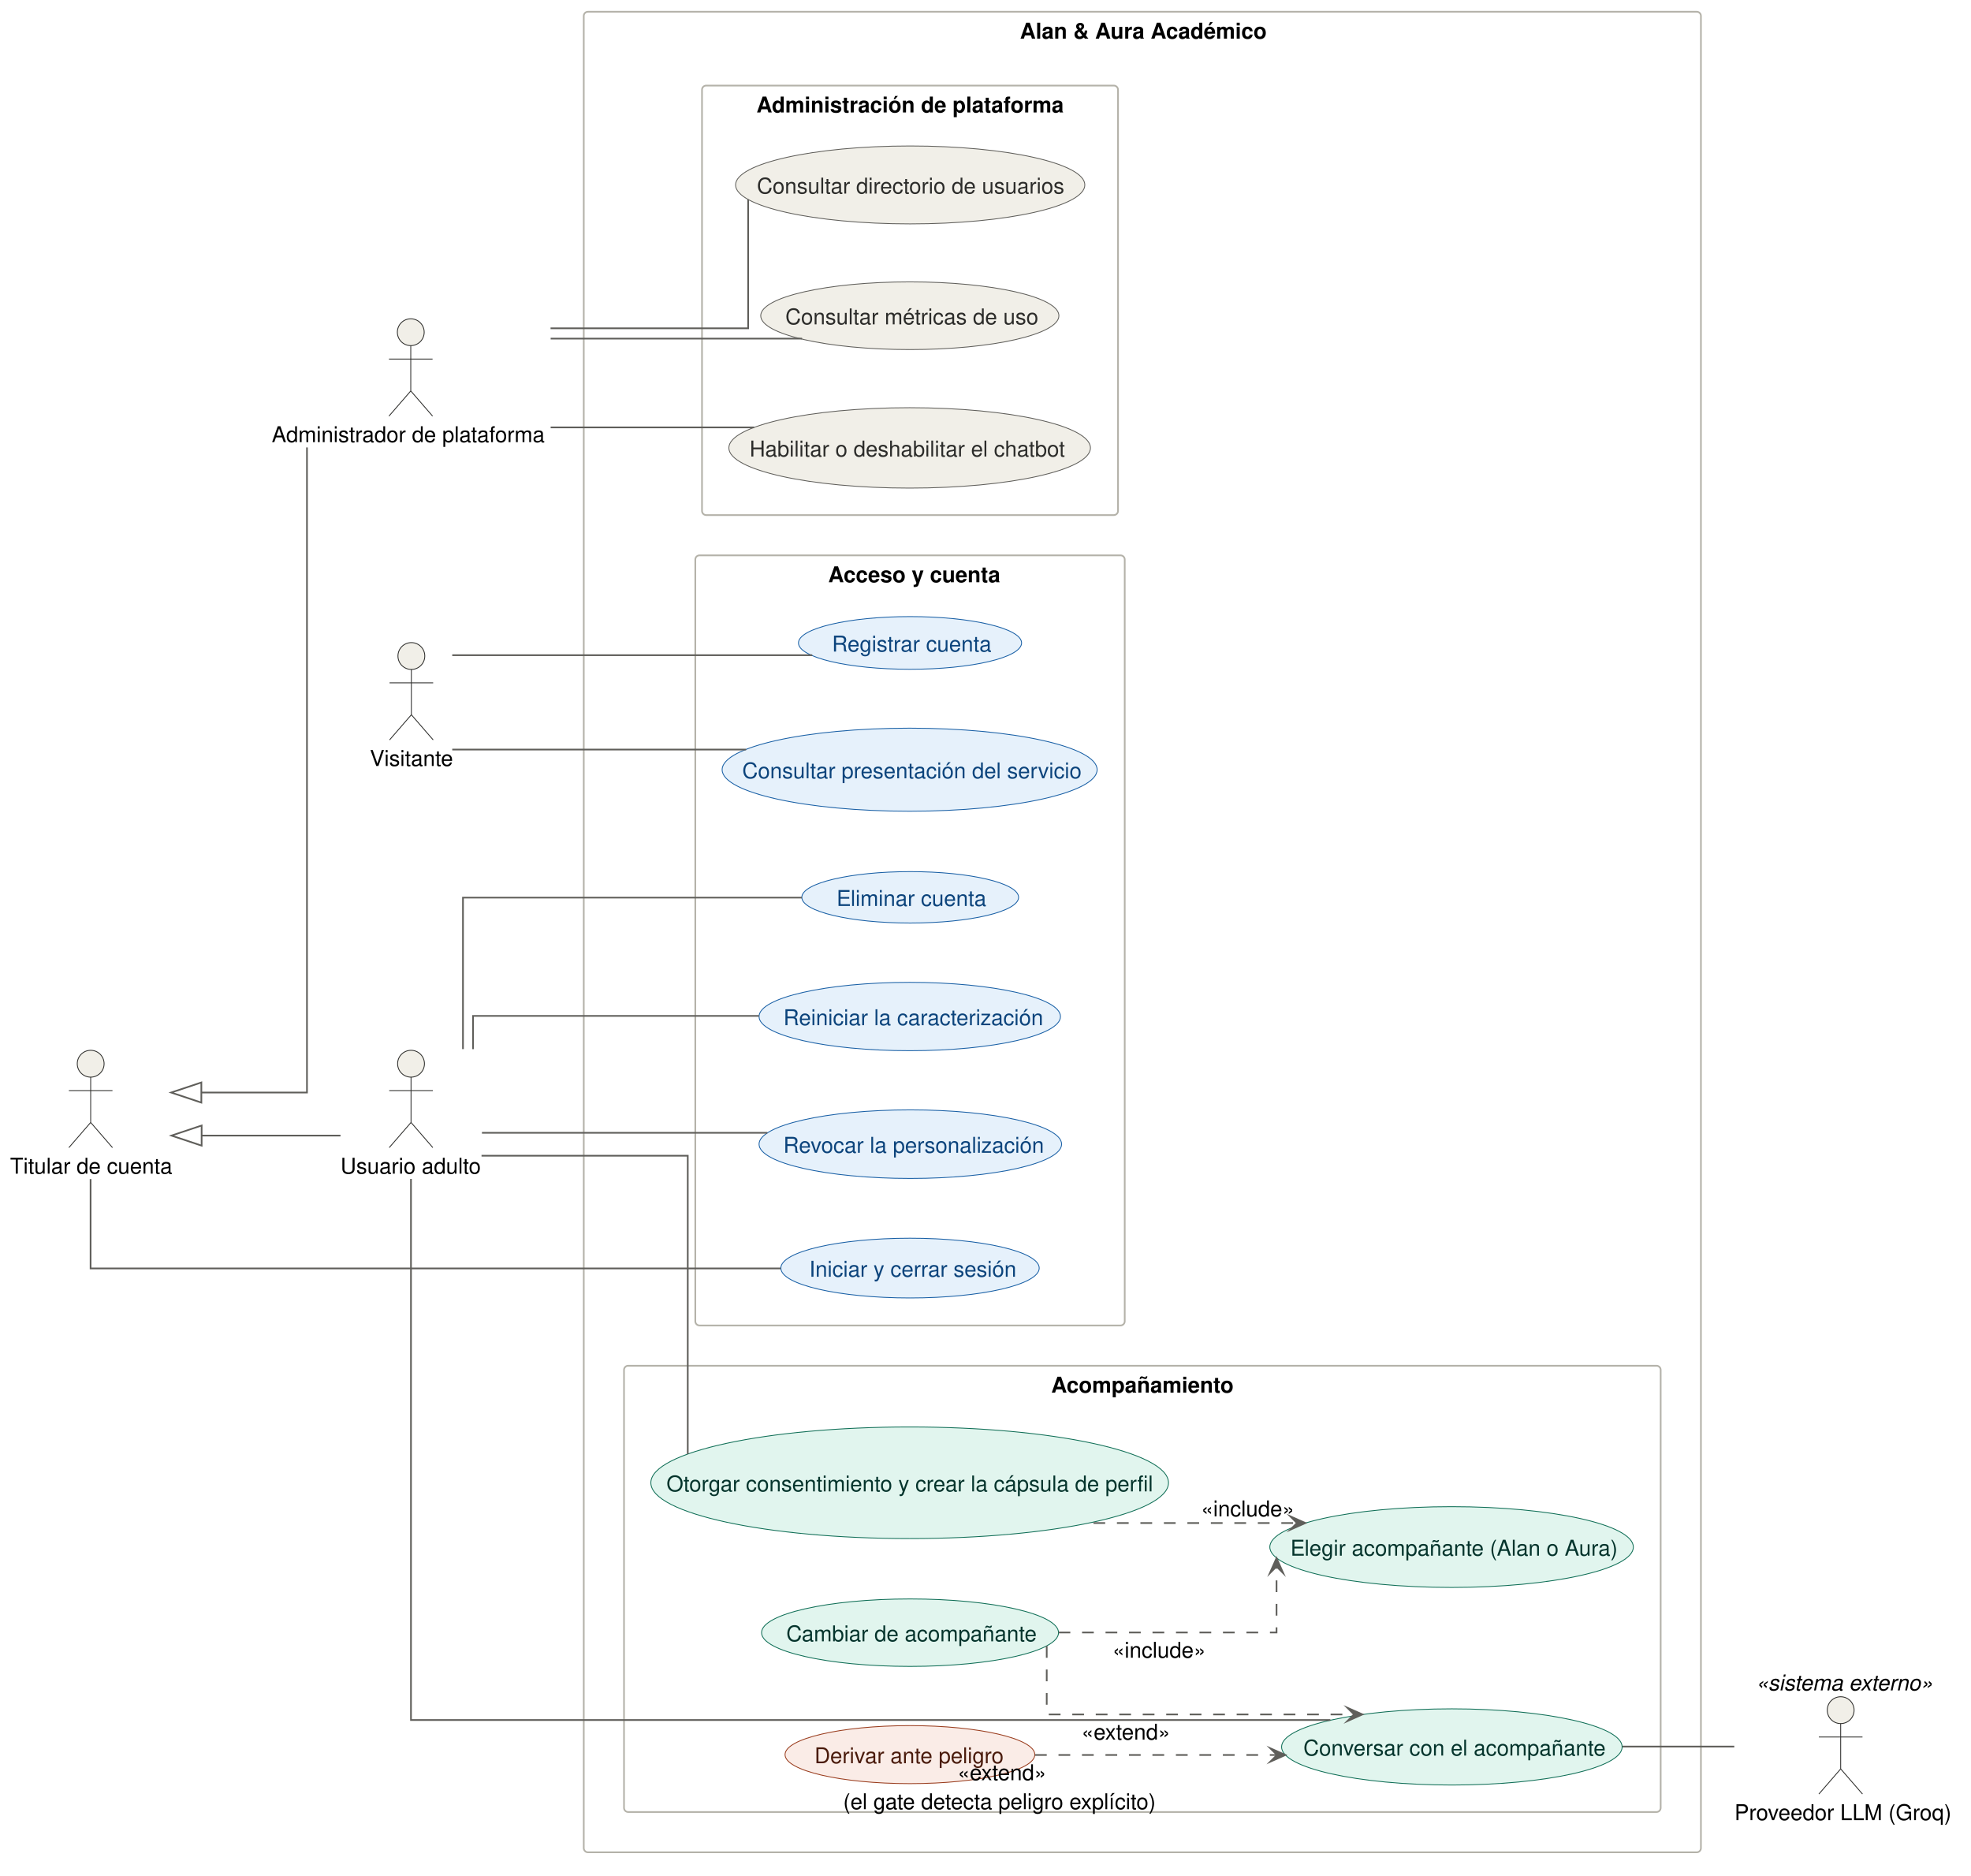
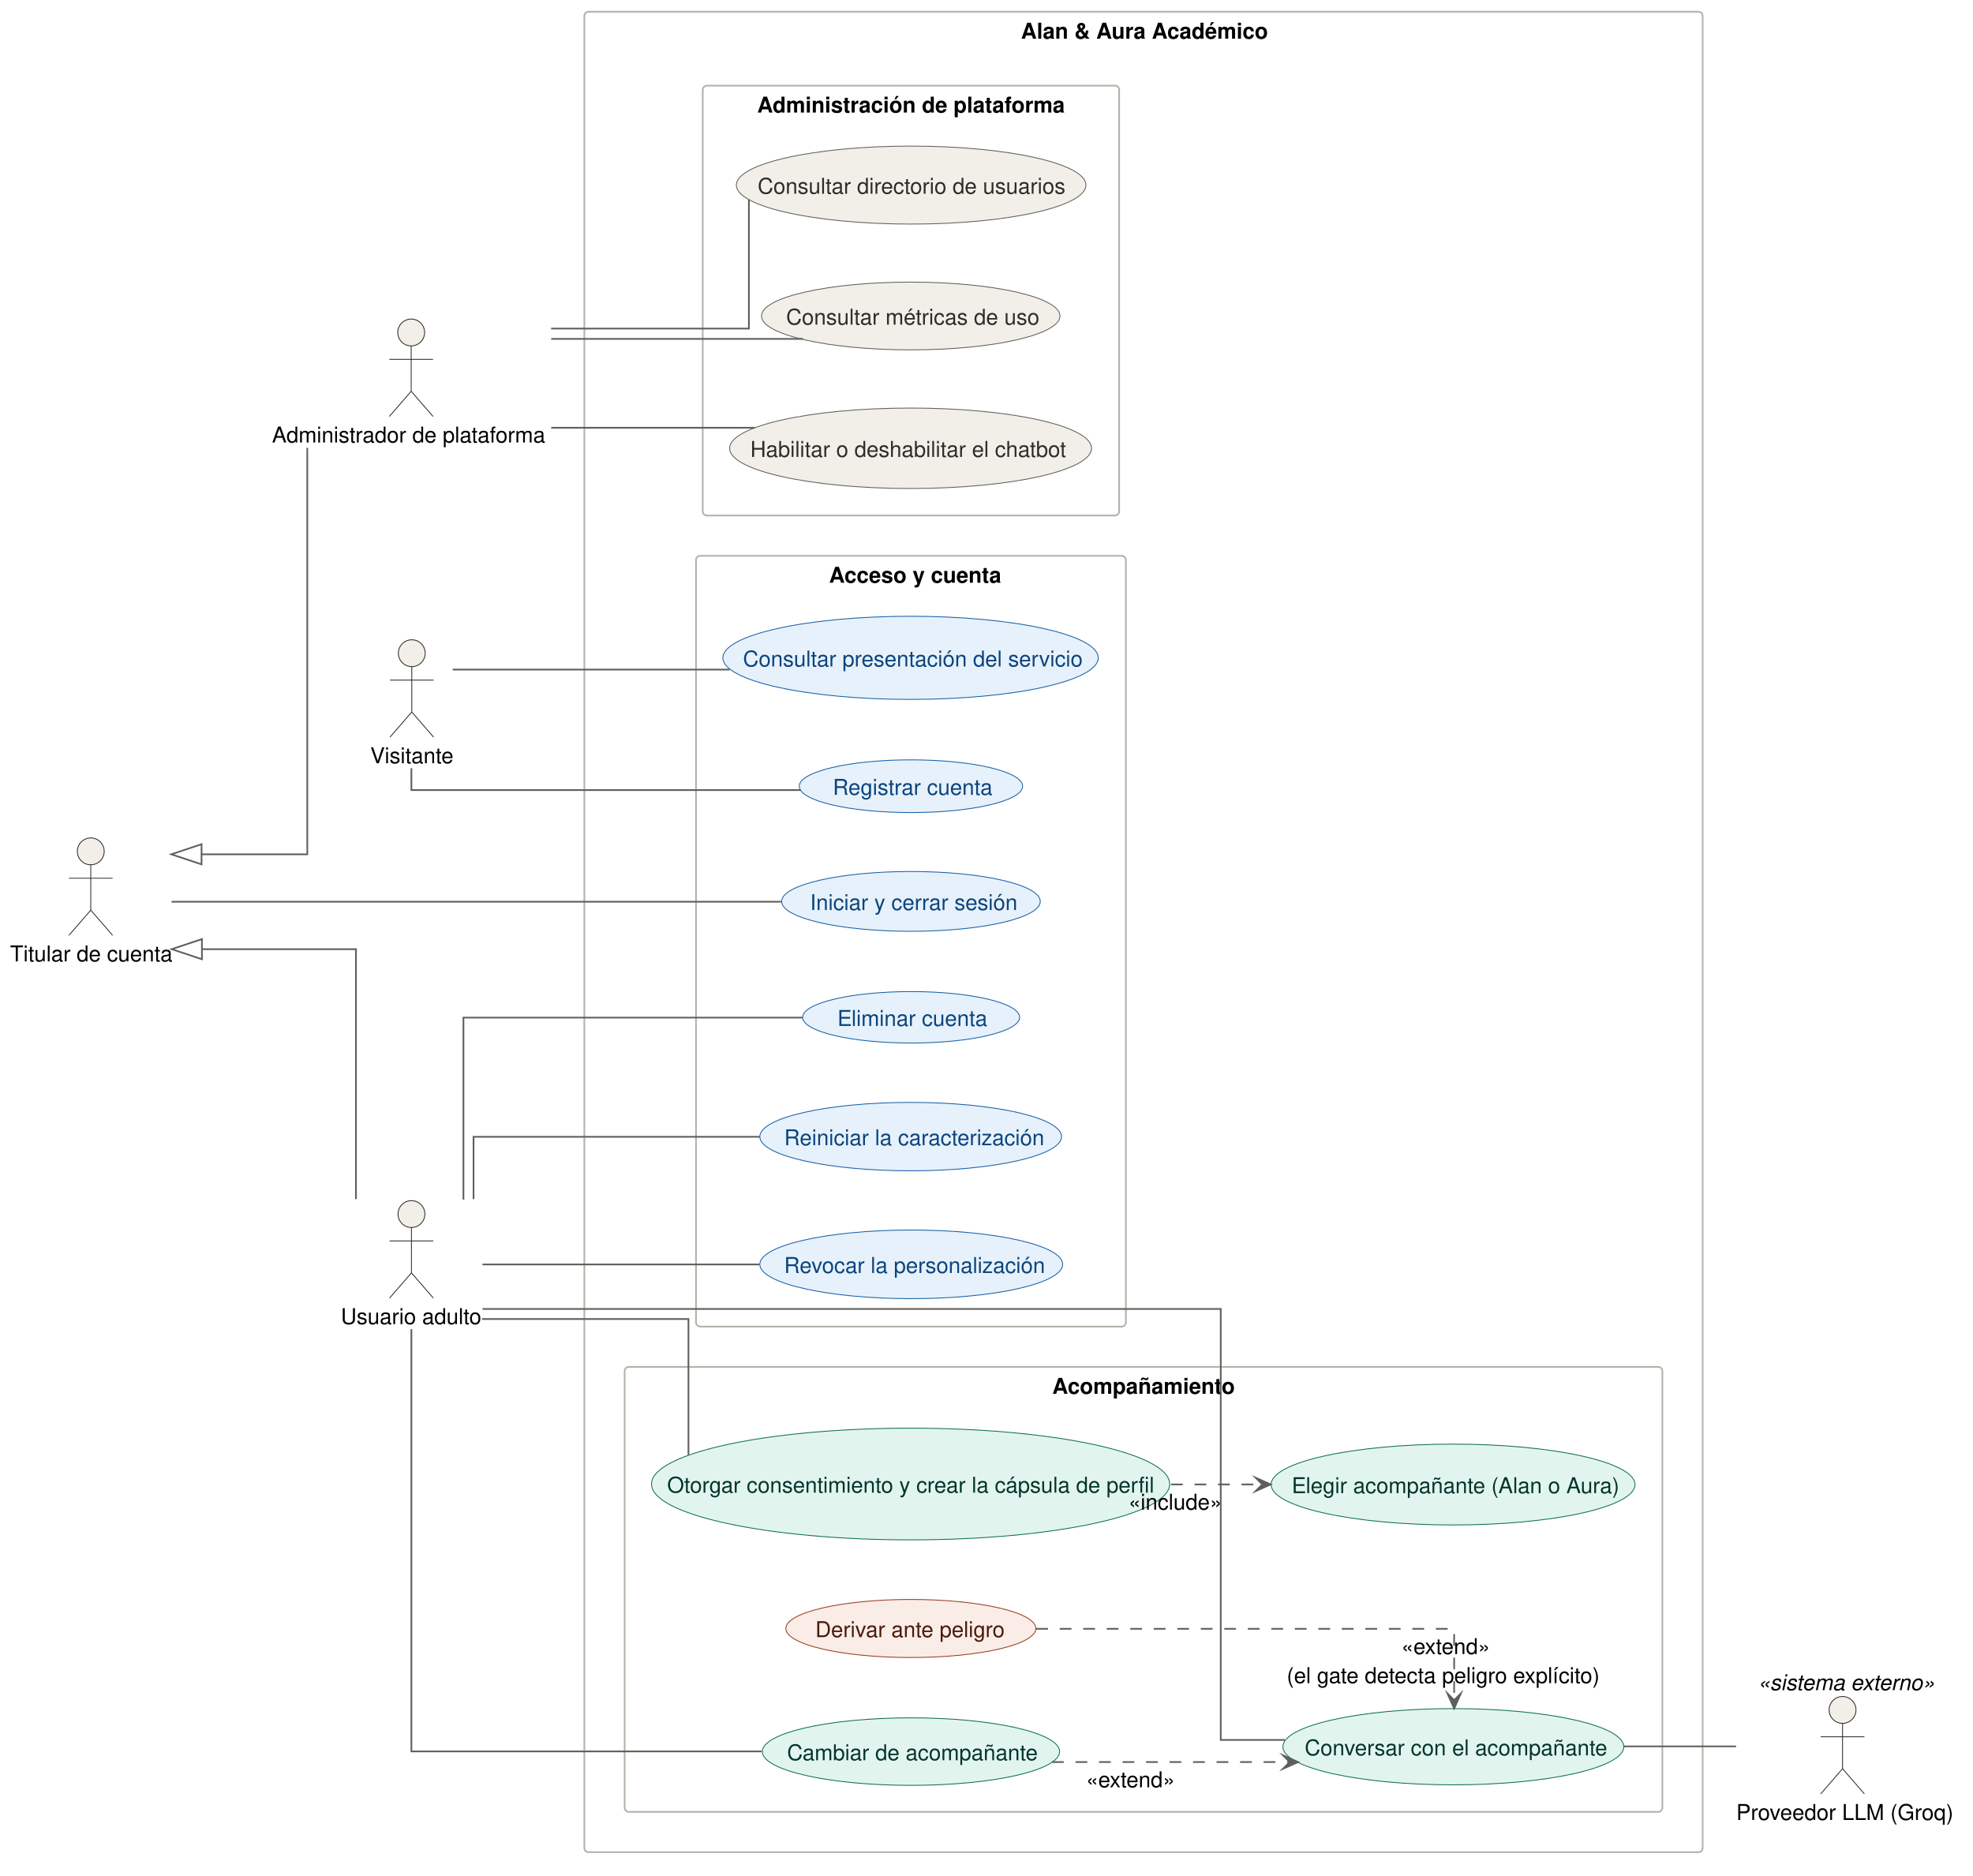
- <svg xmlns="http://www.w3.org/2000/svg" contentStyleType="text/css" data-diagram-type="DESCRIPTION" height="1118px" preserveAspectRatio="none" style="width:1175px;height:1118px;background:#FFFFFF;" version="1.1" viewBox="0 0 1175 1118" width="1175px" zoomAndPan="magnify">
+ <svg xmlns="http://www.w3.org/2000/svg" contentStyleType="text/css" data-diagram-type="DESCRIPTION" height="1117px" preserveAspectRatio="none" style="width:1175px;height:1117px;background:#FFFFFF;" version="1.1" viewBox="0 0 1175 1117" width="1175px" zoomAndPan="magnify">
  <defs />
  <g>
    <g class="cluster" data-qualified-name="Alan . Aura Acad.mico" data-source-line="24" id="ent0008">
-       <rect fill="none" height="1097" rx="2.5" ry="2.5" style="stroke:#B4B2A9;stroke-width:1;" width="666" x="348" y="7" />
+       <rect fill="none" height="1096" rx="2.5" ry="2.5" style="stroke:#B4B2A9;stroke-width:1;" width="666" x="348" y="7" />
      <text fill="#000000" font-family="Segoe UI, Helvetica, Arial, sans-serif" font-size="13" font-weight="700" lengthAdjust="spacing" textLength="145.92" x="608.04" y="23.028">Alan &amp; Aura Académico</text>
    </g>
    <g class="cluster" data-qualified-name="Alan . Aura Acad.mico.Acceso y cuenta" data-source-line="25" id="ent0009">
      <rect fill="none" height="459" rx="2.5" ry="2.5" style="stroke:#B4B2A9;stroke-width:1;" width="256" x="414.5" y="331" />
      <text fill="#000000" font-family="Segoe UI, Helvetica, Arial, sans-serif" font-size="13" font-weight="700" lengthAdjust="spacing" textLength="97.544" x="493.728" y="347.028">Acceso y cuenta</text>
    </g>
    <g class="cluster" data-qualified-name="Alan . Aura Acad.mico.Acompa.amiento" data-source-line="33" id="ent0016">
-       <rect fill="none" height="266" rx="2.5" ry="2.5" style="stroke:#B4B2A9;stroke-width:1;" width="618" x="372" y="814" />
+       <rect fill="none" height="265" rx="2.5" ry="2.5" style="stroke:#B4B2A9;stroke-width:1;" width="618" x="372" y="814" />
      <text fill="#000000" font-family="Segoe UI, Helvetica, Arial, sans-serif" font-size="13" font-weight="700" lengthAdjust="spacing" textLength="108.659" x="626.67" y="830.028">Acompañamiento</text>
    </g>
    <g class="cluster" data-qualified-name="Alan . Aura Acad.mico.Administraci.n de plataforma" data-source-line="40" id="ent0022">
      <rect fill="none" height="256" rx="2.5" ry="2.5" style="stroke:#B4B2A9;stroke-width:1;" width="248" x="418.5" y="51" />
      <text fill="#000000" font-family="Segoe UI, Helvetica, Arial, sans-serif" font-size="13" font-weight="700" lengthAdjust="spacing" textLength="183.105" x="450.948" y="67.028">Administración de plataforma</text>
    </g>
    <g class="entity" data-qualified-name="Alan . Aura Acad.mico.Acceso y cuenta.CU_Pres" data-source-line="26" id="ent0010">
-       <ellipse cx="542.272" cy="458.754" fill="#E6F1FB" rx="111.772" ry="24.754" style="stroke:#185FA5;stroke-width:0.5;" />
-       <text fill="#0C447C" font-family="Segoe UI, Helvetica, Arial, sans-serif" font-size="13" lengthAdjust="spacing" textLength="199.627" x="442.459" y="463.9">Consultar presentación del servicio</text>
+       <ellipse cx="542.272" cy="391.754" fill="#E6F1FB" rx="111.772" ry="24.754" style="stroke:#185FA5;stroke-width:0.5;" />
+       <text fill="#0C447C" font-family="Segoe UI, Helvetica, Arial, sans-serif" font-size="13" lengthAdjust="spacing" textLength="199.627" x="442.459" y="396.9">Consultar presentación del servicio</text>
    </g>
    <g class="entity" data-qualified-name="Alan . Aura Acad.mico.Acceso y cuenta.CU_Reg" data-source-line="27" id="ent0011">
-       <ellipse cx="542.508" cy="383.202" fill="#E6F1FB" rx="66.508" ry="15.701" style="stroke:#185FA5;stroke-width:0.5;" />
-       <text fill="#0C447C" font-family="Segoe UI, Helvetica, Arial, sans-serif" font-size="13" lengthAdjust="spacing" textLength="93.05" x="495.982" y="388.347">Registrar cuenta</text>
+       <ellipse cx="542.508" cy="468.202" fill="#E6F1FB" rx="66.508" ry="15.701" style="stroke:#185FA5;stroke-width:0.5;" />
+       <text fill="#0C447C" font-family="Segoe UI, Helvetica, Arial, sans-serif" font-size="13" lengthAdjust="spacing" textLength="93.05" x="495.982" y="473.347">Registrar cuenta</text>
    </g>
    <g class="entity" data-qualified-name="Alan . Aura Acad.mico.Acceso y cuenta.CU_Login" data-source-line="28" id="ent0012">
-       <ellipse cx="542.513" cy="755.803" fill="#E6F1FB" rx="77.013" ry="17.803" style="stroke:#185FA5;stroke-width:0.5;" />
-       <text fill="#0C447C" font-family="Segoe UI, Helvetica, Arial, sans-serif" font-size="13" lengthAdjust="spacing" textLength="120.155" x="482.435" y="760.948">Iniciar y cerrar sesión</text>
+       <ellipse cx="542.513" cy="536.803" fill="#E6F1FB" rx="77.013" ry="17.803" style="stroke:#185FA5;stroke-width:0.5;" />
+       <text fill="#0C447C" font-family="Segoe UI, Helvetica, Arial, sans-serif" font-size="13" lengthAdjust="spacing" textLength="120.155" x="482.435" y="541.948">Iniciar y cerrar sesión</text>
    </g>
    <g class="entity" data-qualified-name="Alan . Aura Acad.mico.Acceso y cuenta.CU_Elim" data-source-line="29" id="ent0013">
-       <ellipse cx="542.613" cy="534.823" fill="#E6F1FB" rx="64.613" ry="15.323" style="stroke:#185FA5;stroke-width:0.5;" />
-       <text fill="#0C447C" font-family="Segoe UI, Helvetica, Arial, sans-serif" font-size="13" lengthAdjust="spacing" textLength="87.807" x="498.709" y="539.968">Eliminar cuenta</text>
+       <ellipse cx="542.613" cy="605.823" fill="#E6F1FB" rx="64.613" ry="15.323" style="stroke:#185FA5;stroke-width:0.5;" />
+       <text fill="#0C447C" font-family="Segoe UI, Helvetica, Arial, sans-serif" font-size="13" lengthAdjust="spacing" textLength="87.807" x="498.709" y="610.968">Eliminar cuenta</text>
    </g>
    <g class="entity" data-qualified-name="Alan . Aura Acad.mico.Acceso y cuenta.CU_Reinit" data-source-line="30" id="ent0014">
-       <ellipse cx="542.347" cy="605.869" fill="#E6F1FB" rx="89.847" ry="20.369" style="stroke:#185FA5;stroke-width:0.5;" />
-       <text fill="#0C447C" font-family="Segoe UI, Helvetica, Arial, sans-serif" font-size="13" lengthAdjust="spacing" textLength="150.649" x="467.022" y="611.015">Reiniciar la caracterización</text>
+       <ellipse cx="542.347" cy="676.869" fill="#E6F1FB" rx="89.847" ry="20.369" style="stroke:#185FA5;stroke-width:0.5;" />
+       <text fill="#0C447C" font-family="Segoe UI, Helvetica, Arial, sans-serif" font-size="13" lengthAdjust="spacing" textLength="150.649" x="467.022" y="682.015">Reiniciar la caracterización</text>
    </g>
    <g class="entity" data-qualified-name="Alan . Aura Acad.mico.Acceso y cuenta.CU_Revoc" data-source-line="31" id="ent0015">
-       <ellipse cx="542.683" cy="681.937" fill="#E6F1FB" rx="90.183" ry="20.437" style="stroke:#185FA5;stroke-width:0.5;" />
-       <text fill="#0C447C" font-family="Segoe UI, Helvetica, Arial, sans-serif" font-size="13" lengthAdjust="spacing" textLength="151.423" x="466.971" y="687.082">Revocar la personalización</text>
+       <ellipse cx="542.683" cy="752.937" fill="#E6F1FB" rx="90.183" ry="20.437" style="stroke:#185FA5;stroke-width:0.5;" />
+       <text fill="#0C447C" font-family="Segoe UI, Helvetica, Arial, sans-serif" font-size="13" lengthAdjust="spacing" textLength="151.423" x="466.971" y="758.082">Revocar la personalización</text>
    </g>
    <g class="entity" data-qualified-name="Alan . Aura Acad.mico.Acompa.amiento.CU_Onb" data-source-line="34" id="ent0017">
      <ellipse cx="542.294" cy="883.759" fill="#E1F5EE" rx="154.294" ry="33.259" style="stroke:#0F6E56;stroke-width:0.5;" />
      <text fill="#04342C" font-family="Segoe UI, Helvetica, Arial, sans-serif" font-size="13" lengthAdjust="spacing" textLength="289.974" x="397.307" y="888.904">Otorgar consentimiento y crear la cápsula de perfil</text>
    </g>
    <g class="entity" data-qualified-name="Alan . Aura Acad.mico.Acompa.amiento.CU_Elegir" data-source-line="35" id="ent0018">
-       <ellipse cx="865.355" cy="922.071" fill="#E1F5EE" rx="108.355" ry="24.071" style="stroke:#0F6E56;stroke-width:0.5;" />
-       <text fill="#04342C" font-family="Segoe UI, Helvetica, Arial, sans-serif" font-size="13" lengthAdjust="spacing" textLength="192.156" x="769.277" y="927.216">Elegir acompañante (Alan o Aura)</text>
+       <ellipse cx="865.355" cy="884.071" fill="#E1F5EE" rx="108.355" ry="24.071" style="stroke:#0F6E56;stroke-width:0.5;" />
+       <text fill="#04342C" font-family="Segoe UI, Helvetica, Arial, sans-serif" font-size="13" lengthAdjust="spacing" textLength="192.156" x="769.277" y="889.216">Elegir acompañante (Alan o Aura)</text>
    </g>
    <g class="entity" data-qualified-name="Alan . Aura Acad.mico.Acompa.amiento.CU_Chat" data-source-line="36" id="ent0019">
-       <ellipse cx="865.515" cy="1041.203" fill="#E1F5EE" rx="101.515" ry="22.703" style="stroke:#0F6E56;stroke-width:0.5;" />
-       <text fill="#04342C" font-family="Segoe UI, Helvetica, Arial, sans-serif" font-size="13" lengthAdjust="spacing" textLength="177.049" x="776.99" y="1046.349">Conversar con el acompañante</text>
+       <ellipse cx="865.515" cy="1040.203" fill="#E1F5EE" rx="101.515" ry="22.703" style="stroke:#0F6E56;stroke-width:0.5;" />
+       <text fill="#04342C" font-family="Segoe UI, Helvetica, Arial, sans-serif" font-size="13" lengthAdjust="spacing" textLength="177.049" x="776.99" y="1045.349">Conversar con el acompañante</text>
    </g>
    <g class="entity" data-qualified-name="Alan . Aura Acad.mico.Acompa.amiento.CU_Cambiar" data-source-line="37" id="ent0020">
-       <ellipse cx="542.521" cy="973.104" fill="#E1F5EE" rx="88.521" ry="20.104" style="stroke:#0F6E56;stroke-width:0.5;" />
-       <text fill="#04342C" font-family="Segoe UI, Helvetica, Arial, sans-serif" font-size="13" lengthAdjust="spacing" textLength="147.583" x="468.729" y="978.25">Cambiar de acompañante</text>
+       <ellipse cx="542.521" cy="1043.104" fill="#E1F5EE" rx="88.521" ry="20.104" style="stroke:#0F6E56;stroke-width:0.5;" />
+       <text fill="#04342C" font-family="Segoe UI, Helvetica, Arial, sans-serif" font-size="13" lengthAdjust="spacing" textLength="147.583" x="468.729" y="1048.25">Cambiar de acompañante</text>
    </g>
    <g class="entity" data-qualified-name="Alan . Aura Acad.mico.Acompa.amiento.CU_Deriv" data-source-line="38" id="ent0021">
-       <ellipse cx="542.446" cy="1045.789" fill="#FAECE7" rx="74.446" ry="17.289" style="stroke:#993C1D;stroke-width:0.5;" />
-       <text fill="#4A1B0C" font-family="Segoe UI, Helvetica, Arial, sans-serif" font-size="13" lengthAdjust="spacing" textLength="113.769" x="485.561" y="1050.935">Derivar ante peligro</text>
+       <ellipse cx="542.446" cy="969.789" fill="#FAECE7" rx="74.446" ry="17.289" style="stroke:#993C1D;stroke-width:0.5;" />
+       <text fill="#4A1B0C" font-family="Segoe UI, Helvetica, Arial, sans-serif" font-size="13" lengthAdjust="spacing" textLength="113.769" x="485.561" y="974.935">Derivar ante peligro</text>
    </g>
    <g class="entity" data-qualified-name="Alan . Aura Acad.mico.Administraci.n de plataforma.CU_Dir" data-source-line="41" id="ent0023">
      <ellipse cx="542.607" cy="110.221" fill="#F1EFE8" rx="104.107" ry="23.221" style="stroke:#5F5E5A;stroke-width:0.5;" />
      <text fill="#2C2C2A" font-family="Segoe UI, Helvetica, Arial, sans-serif" font-size="13" lengthAdjust="spacing" textLength="182.8" x="451.207" y="115.367">Consultar directorio de usuarios</text>
    </g>
    <g class="entity" data-qualified-name="Alan . Aura Acad.mico.Administraci.n de plataforma.CU_Met" data-source-line="42" id="ent0024">
      <ellipse cx="542.38" cy="188.176" fill="#F1EFE8" rx="88.88" ry="20.176" style="stroke:#5F5E5A;stroke-width:0.5;" />
      <text fill="#2C2C2A" font-family="Segoe UI, Helvetica, Arial, sans-serif" font-size="13" lengthAdjust="spacing" textLength="148.415" x="468.173" y="193.321">Consultar métricas de uso</text>
    </g>
    <g class="entity" data-qualified-name="Alan . Aura Acad.mico.Administraci.n de plataforma.CU_Kill" data-source-line="43" id="ent0025">
      <ellipse cx="542.279" cy="266.956" fill="#F1EFE8" rx="107.779" ry="23.956" style="stroke:#5F5E5A;stroke-width:0.5;" />
      <text fill="#2C2C2A" font-family="Segoe UI, Helvetica, Arial, sans-serif" font-size="13" lengthAdjust="spacing" textLength="190.893" x="446.833" y="272.101">Habilitar o deshabilitar el chatbot</text>
    </g>
    <g class="entity" data-qualified-name="Visitante" data-source-line="15" id="ent0001">
-       <ellipse cx="245.234" cy="391" fill="#F1EFE8" rx="8" ry="8" style="stroke:#2C2C2A;stroke-width:0.5;" />
-       <path d="M245.234,399 L245.234,426 M232.234,407 L258.234,407 M245.234,426 L232.234,441 M245.234,426 L258.234,441" fill="none" style="stroke:#2C2C2A;stroke-width:0.5;" />
-       <text fill="#000000" font-family="Segoe UI, Helvetica, Arial, sans-serif" font-size="13" lengthAdjust="spacing" textLength="49.467" x="220.5" y="456.528">Visitante</text>
+       <ellipse cx="245.234" cy="389" fill="#F1EFE8" rx="8" ry="8" style="stroke:#2C2C2A;stroke-width:0.5;" />
+       <path d="M245.234,397 L245.234,424 M232.234,405 L258.234,405 M245.234,424 L232.234,439 M245.234,424 L258.234,439" fill="none" style="stroke:#2C2C2A;stroke-width:0.5;" />
+       <text fill="#000000" font-family="Segoe UI, Helvetica, Arial, sans-serif" font-size="13" lengthAdjust="spacing" textLength="49.467" x="220.5" y="454.528">Visitante</text>
    </g>
    <g class="entity" data-qualified-name="Titular" data-source-line="16" id="ent0002">
-       <ellipse cx="54.058" cy="634" fill="#F1EFE8" rx="8" ry="8" style="stroke:#2C2C2A;stroke-width:0.5;" />
-       <path d="M54.058,642 L54.058,669 M41.058,650 L67.058,650 M54.058,669 L41.058,684 M54.058,669 L67.058,684" fill="none" style="stroke:#2C2C2A;stroke-width:0.5;" />
-       <text fill="#000000" font-family="Segoe UI, Helvetica, Arial, sans-serif" font-size="13" lengthAdjust="spacing" textLength="96.116" x="6" y="699.528">Titular de cuenta</text>
+       <ellipse cx="54.058" cy="507" fill="#F1EFE8" rx="8" ry="8" style="stroke:#2C2C2A;stroke-width:0.5;" />
+       <path d="M54.058,515 L54.058,542 M41.058,523 L67.058,523 M54.058,542 L41.058,557 M54.058,542 L67.058,557" fill="none" style="stroke:#2C2C2A;stroke-width:0.5;" />
+       <text fill="#000000" font-family="Segoe UI, Helvetica, Arial, sans-serif" font-size="13" lengthAdjust="spacing" textLength="96.116" x="6" y="572.528">Titular de cuenta</text>
    </g>
    <g class="entity" data-qualified-name="Usuario" data-source-line="17" id="ent0003">
-       <ellipse cx="245.031" cy="634" fill="#F1EFE8" rx="8" ry="8" style="stroke:#2C2C2A;stroke-width:0.5;" />
-       <path d="M245.031,642 L245.031,669 M232.031,650 L258.031,650 M245.031,669 L232.031,684 M245.031,669 L258.031,684" fill="none" style="stroke:#2C2C2A;stroke-width:0.5;" />
-       <text fill="#000000" font-family="Segoe UI, Helvetica, Arial, sans-serif" font-size="13" lengthAdjust="spacing" textLength="84.062" x="203" y="699.528">Usuario adulto</text>
+       <ellipse cx="245.031" cy="723" fill="#F1EFE8" rx="8" ry="8" style="stroke:#2C2C2A;stroke-width:0.5;" />
+       <path d="M245.031,731 L245.031,758 M232.031,739 L258.031,739 M245.031,758 L232.031,773 M245.031,758 L258.031,773" fill="none" style="stroke:#2C2C2A;stroke-width:0.5;" />
+       <text fill="#000000" font-family="Segoe UI, Helvetica, Arial, sans-serif" font-size="13" lengthAdjust="spacing" textLength="84.062" x="203" y="788.528">Usuario adulto</text>
    </g>
    <g class="entity" data-qualified-name="Admin" data-source-line="18" id="ent0004">
      <ellipse cx="244.878" cy="198" fill="#F1EFE8" rx="8" ry="8" style="stroke:#2C2C2A;stroke-width:0.5;" />
      <path d="M244.878,206 L244.878,233 M231.878,214 L257.878,214 M244.878,233 L231.878,248 M244.878,233 L257.878,248" fill="none" style="stroke:#2C2C2A;stroke-width:0.5;" />
      <text fill="#000000" font-family="Segoe UI, Helvetica, Arial, sans-serif" font-size="13" lengthAdjust="spacing" textLength="165.756" x="162" y="263.528">Administrador de plataforma</text>
    </g>
    <g class="entity" data-qualified-name="LLM" data-source-line="19" id="ent0005">
-       <ellipse cx="1097.312" cy="1019.291" fill="#F1EFE8" rx="8" ry="8" style="stroke:#2C2C2A;stroke-width:0.5;" />
-       <path d="M1097.312,1027.291 L1097.312,1054.291 M1084.312,1035.291 L1110.312,1035.291 M1097.312,1054.291 L1084.312,1069.291 M1097.312,1054.291 L1110.312,1069.291" fill="none" style="stroke:#2C2C2A;stroke-width:0.5;" />
-       <text fill="#000000" font-family="Segoe UI, Helvetica, Arial, sans-serif" font-size="13" lengthAdjust="spacing" textLength="126.623" x="1034" y="1084.819">Proveedor LLM (Groq)</text>
-       <text fill="#000000" font-family="Segoe UI, Helvetica, Arial, sans-serif" font-size="13" font-style="italic" lengthAdjust="spacing" textLength="100.96" x="1046.832" y="1007.528">«sistema externo»</text>
+       <ellipse cx="1097.312" cy="1018.291" fill="#F1EFE8" rx="8" ry="8" style="stroke:#2C2C2A;stroke-width:0.5;" />
+       <path d="M1097.312,1026.291 L1097.312,1053.291 M1084.312,1034.291 L1110.312,1034.291 M1097.312,1053.291 L1084.312,1068.291 M1097.312,1053.291 L1110.312,1068.291" fill="none" style="stroke:#2C2C2A;stroke-width:0.5;" />
+       <text fill="#000000" font-family="Segoe UI, Helvetica, Arial, sans-serif" font-size="13" lengthAdjust="spacing" textLength="126.623" x="1034" y="1083.819">Proveedor LLM (Groq)</text>
+       <text fill="#000000" font-family="Segoe UI, Helvetica, Arial, sans-serif" font-size="13" font-style="italic" lengthAdjust="spacing" textLength="100.96" x="1046.832" y="1006.528">«sistema externo»</text>
    </g>
    <g class="link" data-entity-1="ent0002" data-entity-2="ent0003" data-link-type="extension" data-source-line="21" id="lnk6">
-       <path d="M120.2,676.83 C151.25,676.83 173.23,676.83 202.99,676.83" fill="none" id="Titular-backto-Usuario" style="stroke:#5F5E5A;stroke-width:1;" />
-       <polygon fill="none" points="102.2,676.83,120.2,682.83,120.2,670.83,102.2,676.83" style="stroke:#5F5E5A;stroke-width:1;stroke-linejoin:miter;stroke-miterlimit:10;" />
+       <path d="M120.26,565.25 C166.73,565.25 212,565.25 212,565.25 C212,565.25 212,659.1 212,714.1" fill="none" id="Titular-backto-Usuario" style="stroke:#5F5E5A;stroke-width:1;" />
+       <polygon fill="none" points="102.26,565.25,120.26,571.25,120.26,559.25,102.26,565.25" style="stroke:#5F5E5A;stroke-width:1;stroke-linejoin:miter;stroke-miterlimit:10;" />
    </g>
    <g class="link" data-entity-1="ent0002" data-entity-2="ent0004" data-link-type="extension" data-source-line="22" id="lnk7">
-       <path d="M120.03,651.17 C156.71,651.17 183,651.17 183,651.17 C183,651.17 183,371.14 183,266.68" fill="none" id="Titular-backto-Admin" style="stroke:#5F5E5A;stroke-width:1;" />
-       <polygon fill="none" points="102.03,651.17,120.03,657.17,120.03,645.17,102.03,651.17" style="stroke:#5F5E5A;stroke-width:1;stroke-linejoin:miter;stroke-miterlimit:10;" />
+       <path d="M120.03,508.75 C156.71,508.75 183,508.75 183,508.75 C183,508.75 183,343.76 183,266.74" fill="none" id="Titular-backto-Admin" style="stroke:#5F5E5A;stroke-width:1;" />
+       <polygon fill="none" points="102.03,508.75,120.03,514.75,120.03,502.75,102.03,508.75" style="stroke:#5F5E5A;stroke-width:1;stroke-linejoin:miter;stroke-miterlimit:10;" />
    </g>
    <g class="link" data-entity-1="ent0001" data-entity-2="ent0010" data-link-type="association" data-source-line="47" id="lnk26">
-       <path d="M269.6,446.75 C307.67,446.75 382.94,446.75 444.8,446.75" fill="none" id="Visitante-CU_Pres" style="stroke:#5F5E5A;stroke-width:1;" />
+       <path d="M269.6,398.75 C305.59,398.75 374.8,398.75 434.51,398.75" fill="none" id="Visitante-CU_Pres" style="stroke:#5F5E5A;stroke-width:1;" />
    </g>
    <g class="link" data-entity-1="ent0001" data-entity-2="ent0011" data-link-type="association" data-source-line="48" id="lnk27">
-       <path d="M269.6,390.5 C316.3,390.5 418.98,390.5 484.22,390.5" fill="none" id="Visitante-CU_Reg" style="stroke:#5F5E5A;stroke-width:1;" />
+       <path d="M245,457.5 C245,464.96 245,470.5 245,470.5 C245,470.5 389.23,470.5 476.84,470.5" fill="none" id="Visitante-CU_Reg" style="stroke:#5F5E5A;stroke-width:1;" />
    </g>
    <g class="link" data-entity-1="ent0002" data-entity-2="ent0012" data-link-type="association" data-source-line="49" id="lnk28">
-       <path d="M54,702.75 C54,727.89 54,756 54,756 C54,756 327.71,756 465.37,756" fill="none" id="Titular-CU_Login" style="stroke:#5F5E5A;stroke-width:1;" />
+       <path d="M102.18,537 C186.9,537 363.25,537 465.2,537" fill="none" id="Titular-CU_Login" style="stroke:#5F5E5A;stroke-width:1;" />
    </g>
    <g class="link" data-entity-1="ent0003" data-entity-2="ent0017" data-link-type="association" data-source-line="50" id="lnk29">
-       <path d="M287.06,688.83 C335.95,688.83 410,688.83 410,688.83 C410,688.83 410,818.92 410,866.68" fill="none" id="Usuario-CU_Onb" style="stroke:#5F5E5A;stroke-width:1;" />
+       <path d="M287.06,785.5 C335.95,785.5 410,785.5 410,785.5 C410,785.5 410,838.06 410,866.39" fill="none" id="Usuario-CU_Onb" style="stroke:#5F5E5A;stroke-width:1;" />
    </g>
    <g class="link" data-entity-1="ent0003" data-entity-2="ent0019" data-link-type="association" data-source-line="51" id="lnk30">
-       <path d="M245,702.65 C245,795.82 245,1025.17 245,1025.17 C245,1025.17 629.43,1025.17 793.11,1025.17" fill="none" id="Usuario-CU_Chat" style="stroke:#5F5E5A;stroke-width:1;" />
+       <path d="M287.35,779.5 C404.97,779.5 727,779.5 727,779.5 C727,779.5 727,1036.17 727,1036.17 C727,1036.17 743.55,1036.17 765.21,1036.17" fill="none" id="Usuario-CU_Chat" style="stroke:#5F5E5A;stroke-width:1;" />
    </g>
    <g class="link" data-entity-1="ent0003" data-entity-2="ent0013" data-link-type="association" data-source-line="52" id="lnk31">
-       <path d="M276,625.3 C276,587.3 276,535 276,535 C276,535 399.12,535 477.99,535" fill="none" id="Usuario-CU_Elim" style="stroke:#5F5E5A;stroke-width:1;" />
+       <path d="M276,714.38 C276,670.82 276,606 276,606 C276,606 399.12,606 477.99,606" fill="none" id="Usuario-CU_Elim" style="stroke:#5F5E5A;stroke-width:1;" />
    </g>
    <g class="link" data-entity-1="ent0003" data-entity-2="ent0014" data-link-type="association" data-source-line="53" id="lnk32">
-       <path d="M282,625.31 C282,614.43 282,605.5 282,605.5 C282,605.5 377.19,605.5 452.49,605.5" fill="none" id="Usuario-CU_Reinit" style="stroke:#5F5E5A;stroke-width:1;" />
+       <path d="M282,714.11 C282,695.41 282,677 282,677 C282,677 377.19,677 452.49,677" fill="none" id="Usuario-CU_Reinit" style="stroke:#5F5E5A;stroke-width:1;" />
    </g>
    <g class="link" data-entity-1="ent0003" data-entity-2="ent0015" data-link-type="association" data-source-line="54" id="lnk33">
-       <path d="M287.31,675.17 C331.42,675.17 401.77,675.17 457.44,675.17" fill="none" id="Usuario-CU_Revoc" style="stroke:#5F5E5A;stroke-width:1;" />
+       <path d="M287.31,753 C330.06,753 397.45,753 452.24,753" fill="none" id="Usuario-CU_Revoc" style="stroke:#5F5E5A;stroke-width:1;" />
    </g>
-     <g class="link" data-entity-1="ent0004" data-entity-2="ent0023" data-link-type="association" data-source-line="55" id="lnk34">
+     <g class="link" data-entity-1="ent0003" data-entity-2="ent0020" data-link-type="association" data-source-line="55" id="lnk34">
+       <path d="M245,791.51 C245,870.4 245,1043 245,1043 C245,1043 365.98,1043 453.64,1043" fill="none" id="Usuario-CU_Cambiar" style="stroke:#5F5E5A;stroke-width:1;" />
+     </g>
+     <g class="link" data-entity-1="ent0004" data-entity-2="ent0023" data-link-type="association" data-source-line="56" id="lnk35">
      <path d="M328.21,195.67 C383.5,195.67 446,195.67 446,195.67 C446,195.67 446,140.73 446,118.85" fill="none" id="Admin-CU_Dir" style="stroke:#5F5E5A;stroke-width:1;" />
    </g>
-     <g class="link" data-entity-1="ent0004" data-entity-2="ent0024" data-link-type="association" data-source-line="56" id="lnk35">
+     <g class="link" data-entity-1="ent0004" data-entity-2="ent0024" data-link-type="association" data-source-line="57" id="lnk36">
      <path d="M328.27,201.83 C375.71,201.83 434.26,201.83 478.15,201.83" fill="none" id="Admin-CU_Met" style="stroke:#5F5E5A;stroke-width:1;" />
    </g>
-     <g class="link" data-entity-1="ent0004" data-entity-2="ent0025" data-link-type="association" data-source-line="57" id="lnk36">
+     <g class="link" data-entity-1="ent0004" data-entity-2="ent0025" data-link-type="association" data-source-line="58" id="lnk37">
      <path d="M328.27,254.75 C366,254.75 410.75,254.75 449.57,254.75" fill="none" id="Admin-CU_Kill" style="stroke:#5F5E5A;stroke-width:1;" />
    </g>
-     <g class="link" data-entity-1="ent0019" data-entity-2="ent0005" data-link-type="association" data-source-line="58" id="lnk37">
-       <path d="M967.26,1041 C989.9,1041 1013.28,1041 1033.88,1041" fill="none" id="CU_Chat-LLM" style="stroke:#5F5E5A;stroke-width:1;" />
+     <g class="link" data-entity-1="ent0019" data-entity-2="ent0005" data-link-type="association" data-source-line="59" id="lnk38">
+       <path d="M967.26,1040 C989.9,1040 1013.28,1040 1033.88,1040" fill="none" id="CU_Chat-LLM" style="stroke:#5F5E5A;stroke-width:1;" />
    </g>
-     <g class="link" data-entity-1="ent0017" data-entity-2="ent0018" data-link-type="dependency" data-source-line="60" id="lnk38">
-       <path d="M651.85,907.75 C693.03,907.75 734.28,907.75 773.18,907.75" fill="none" id="CU_Onb-to-CU_Elegir" style="stroke:#5F5E5A;stroke-width:1;stroke-dasharray:7,7;" />
-       <polygon fill="#5F5E5A" points="778.18,907.75,769.18,903.75,773.18,907.75,769.18,911.75,778.18,907.75" style="stroke:#5F5E5A;stroke-width:1;stroke-linejoin:miter;stroke-miterlimit:10;" />
-       <text fill="#000000" font-family="Segoe UI, Helvetica, Arial, sans-serif" font-size="13" lengthAdjust="spacing" textLength="54.622" x="716.02" y="903.778">«include»</text>
-     </g>
-     <g class="link" data-entity-1="ent0020" data-entity-2="ent0018" data-link-type="dependency" data-source-line="61" id="lnk39">
-       <path d="M631.06,973 C691.62,973 761,973 761,973 C761,973 761,947.49 761,933.67" fill="none" id="CU_Cambiar-to-CU_Elegir" style="stroke:#5F5E5A;stroke-width:1;stroke-dasharray:7,7;" />
-       <polygon fill="#5F5E5A" points="761,928.67,757,937.67,761,933.67,765,937.67,761,928.67" style="stroke:#5F5E5A;stroke-width:1;stroke-linejoin:miter;stroke-miterlimit:10;" />
-       <text fill="#000000" font-family="Segoe UI, Helvetica, Arial, sans-serif" font-size="13" lengthAdjust="spacing" textLength="54.622" x="663.19" y="988.028">«include»</text>
+     <g class="link" data-entity-1="ent0017" data-entity-2="ent0018" data-link-type="dependency" data-source-line="61" id="lnk39">
+       <path d="M697.38,884 C717.45,884 732.67,884 751.77,884" fill="none" id="CU_Onb-to-CU_Elegir" style="stroke:#5F5E5A;stroke-width:1;stroke-dasharray:7,7;" />
+       <polygon fill="#5F5E5A" points="756.77,884,747.77,880,751.77,884,747.77,888,756.77,884" style="stroke:#5F5E5A;stroke-width:1;stroke-linejoin:miter;stroke-miterlimit:10;" />
+       <text fill="#000000" font-family="Segoe UI, Helvetica, Arial, sans-serif" font-size="13" lengthAdjust="spacing" textLength="54.622" x="672.08" y="899.028">«include»</text>
    </g>
    <g class="link" data-entity-1="ent0020" data-entity-2="ent0019" data-link-type="dependency" data-source-line="62" id="lnk40">
-       <path d="M624,981.06 C624,994.93 624,1021.83 624,1021.83 C624,1021.83 736.08,1021.83 807.2,1021.83" fill="none" id="CU_Cambiar-to-CU_Chat" style="stroke:#5F5E5A;stroke-width:1;stroke-dasharray:7,7;" />
-       <polygon fill="#5F5E5A" points="812.2,1021.83,803.2,1017.83,807.2,1021.83,803.2,1025.83,812.2,1021.83" style="stroke:#5F5E5A;stroke-width:1;stroke-linejoin:miter;stroke-miterlimit:10;" />
-       <text fill="#000000" font-family="Segoe UI, Helvetica, Arial, sans-serif" font-size="13" lengthAdjust="spacing" textLength="52.133" x="644.72" y="1036.858">«extend»</text>
+       <path d="M626.52,1049.33 C671.48,1049.33 721.93,1049.33 768.09,1049.33" fill="none" id="CU_Cambiar-to-CU_Chat" style="stroke:#5F5E5A;stroke-width:1;stroke-dasharray:7,7;" />
+       <polygon fill="#5F5E5A" points="773.09,1049.33,764.09,1045.33,768.09,1049.33,764.09,1053.33,773.09,1049.33" style="stroke:#5F5E5A;stroke-width:1;stroke-linejoin:miter;stroke-miterlimit:10;" />
+       <text fill="#000000" font-family="Segoe UI, Helvetica, Arial, sans-serif" font-size="13" lengthAdjust="spacing" textLength="52.133" x="646.81" y="1064.358">«extend»</text>
    </g>
    <g class="link" data-entity-1="ent0021" data-entity-2="ent0019" data-link-type="dependency" data-source-line="63" id="lnk41">
-       <path d="M617.01,1046 C661.35,1046 713.16,1046 761.27,1046" fill="none" id="CU_Deriv-to-CU_Chat" style="stroke:#5F5E5A;stroke-width:1;stroke-dasharray:7,7;" />
-       <polygon fill="#5F5E5A" points="766.27,1046,757.27,1042,761.27,1046,757.27,1050,766.27,1046" style="stroke:#5F5E5A;stroke-width:1;stroke-linejoin:miter;stroke-miterlimit:10;" />
-       <text fill="#000000" font-family="Segoe UI, Helvetica, Arial, sans-serif" font-size="13" lengthAdjust="spacing" textLength="52.133" x="570.874" y="1061.028">«extend»</text>
-       <text fill="#000000" font-family="Segoe UI, Helvetica, Arial, sans-serif" font-size="13" lengthAdjust="spacing" textLength="188.602" x="502.64" y="1078.319">(el gate detecta peligro explícito)</text>
+       <path d="M617.12,970 C712.66,970 866,970 866,970 C866,970 866,992 866,1012.47" fill="none" id="CU_Deriv-to-CU_Chat" style="stroke:#5F5E5A;stroke-width:1;stroke-dasharray:7,7;" />
+       <polygon fill="#5F5E5A" points="866,1017.47,870,1008.47,866,1012.47,862,1008.47,866,1017.47" style="stroke:#5F5E5A;stroke-width:1;stroke-linejoin:miter;stroke-miterlimit:10;" />
+       <text fill="#000000" font-family="Segoe UI, Helvetica, Arial, sans-serif" font-size="13" lengthAdjust="spacing" textLength="52.133" x="834.524" y="985.028">«extend»</text>
+       <text fill="#000000" font-family="Segoe UI, Helvetica, Arial, sans-serif" font-size="13" lengthAdjust="spacing" textLength="188.602" x="766.29" y="1002.319">(el gate detecta peligro explícito)</text>
    </g>
  </g>
</svg>
